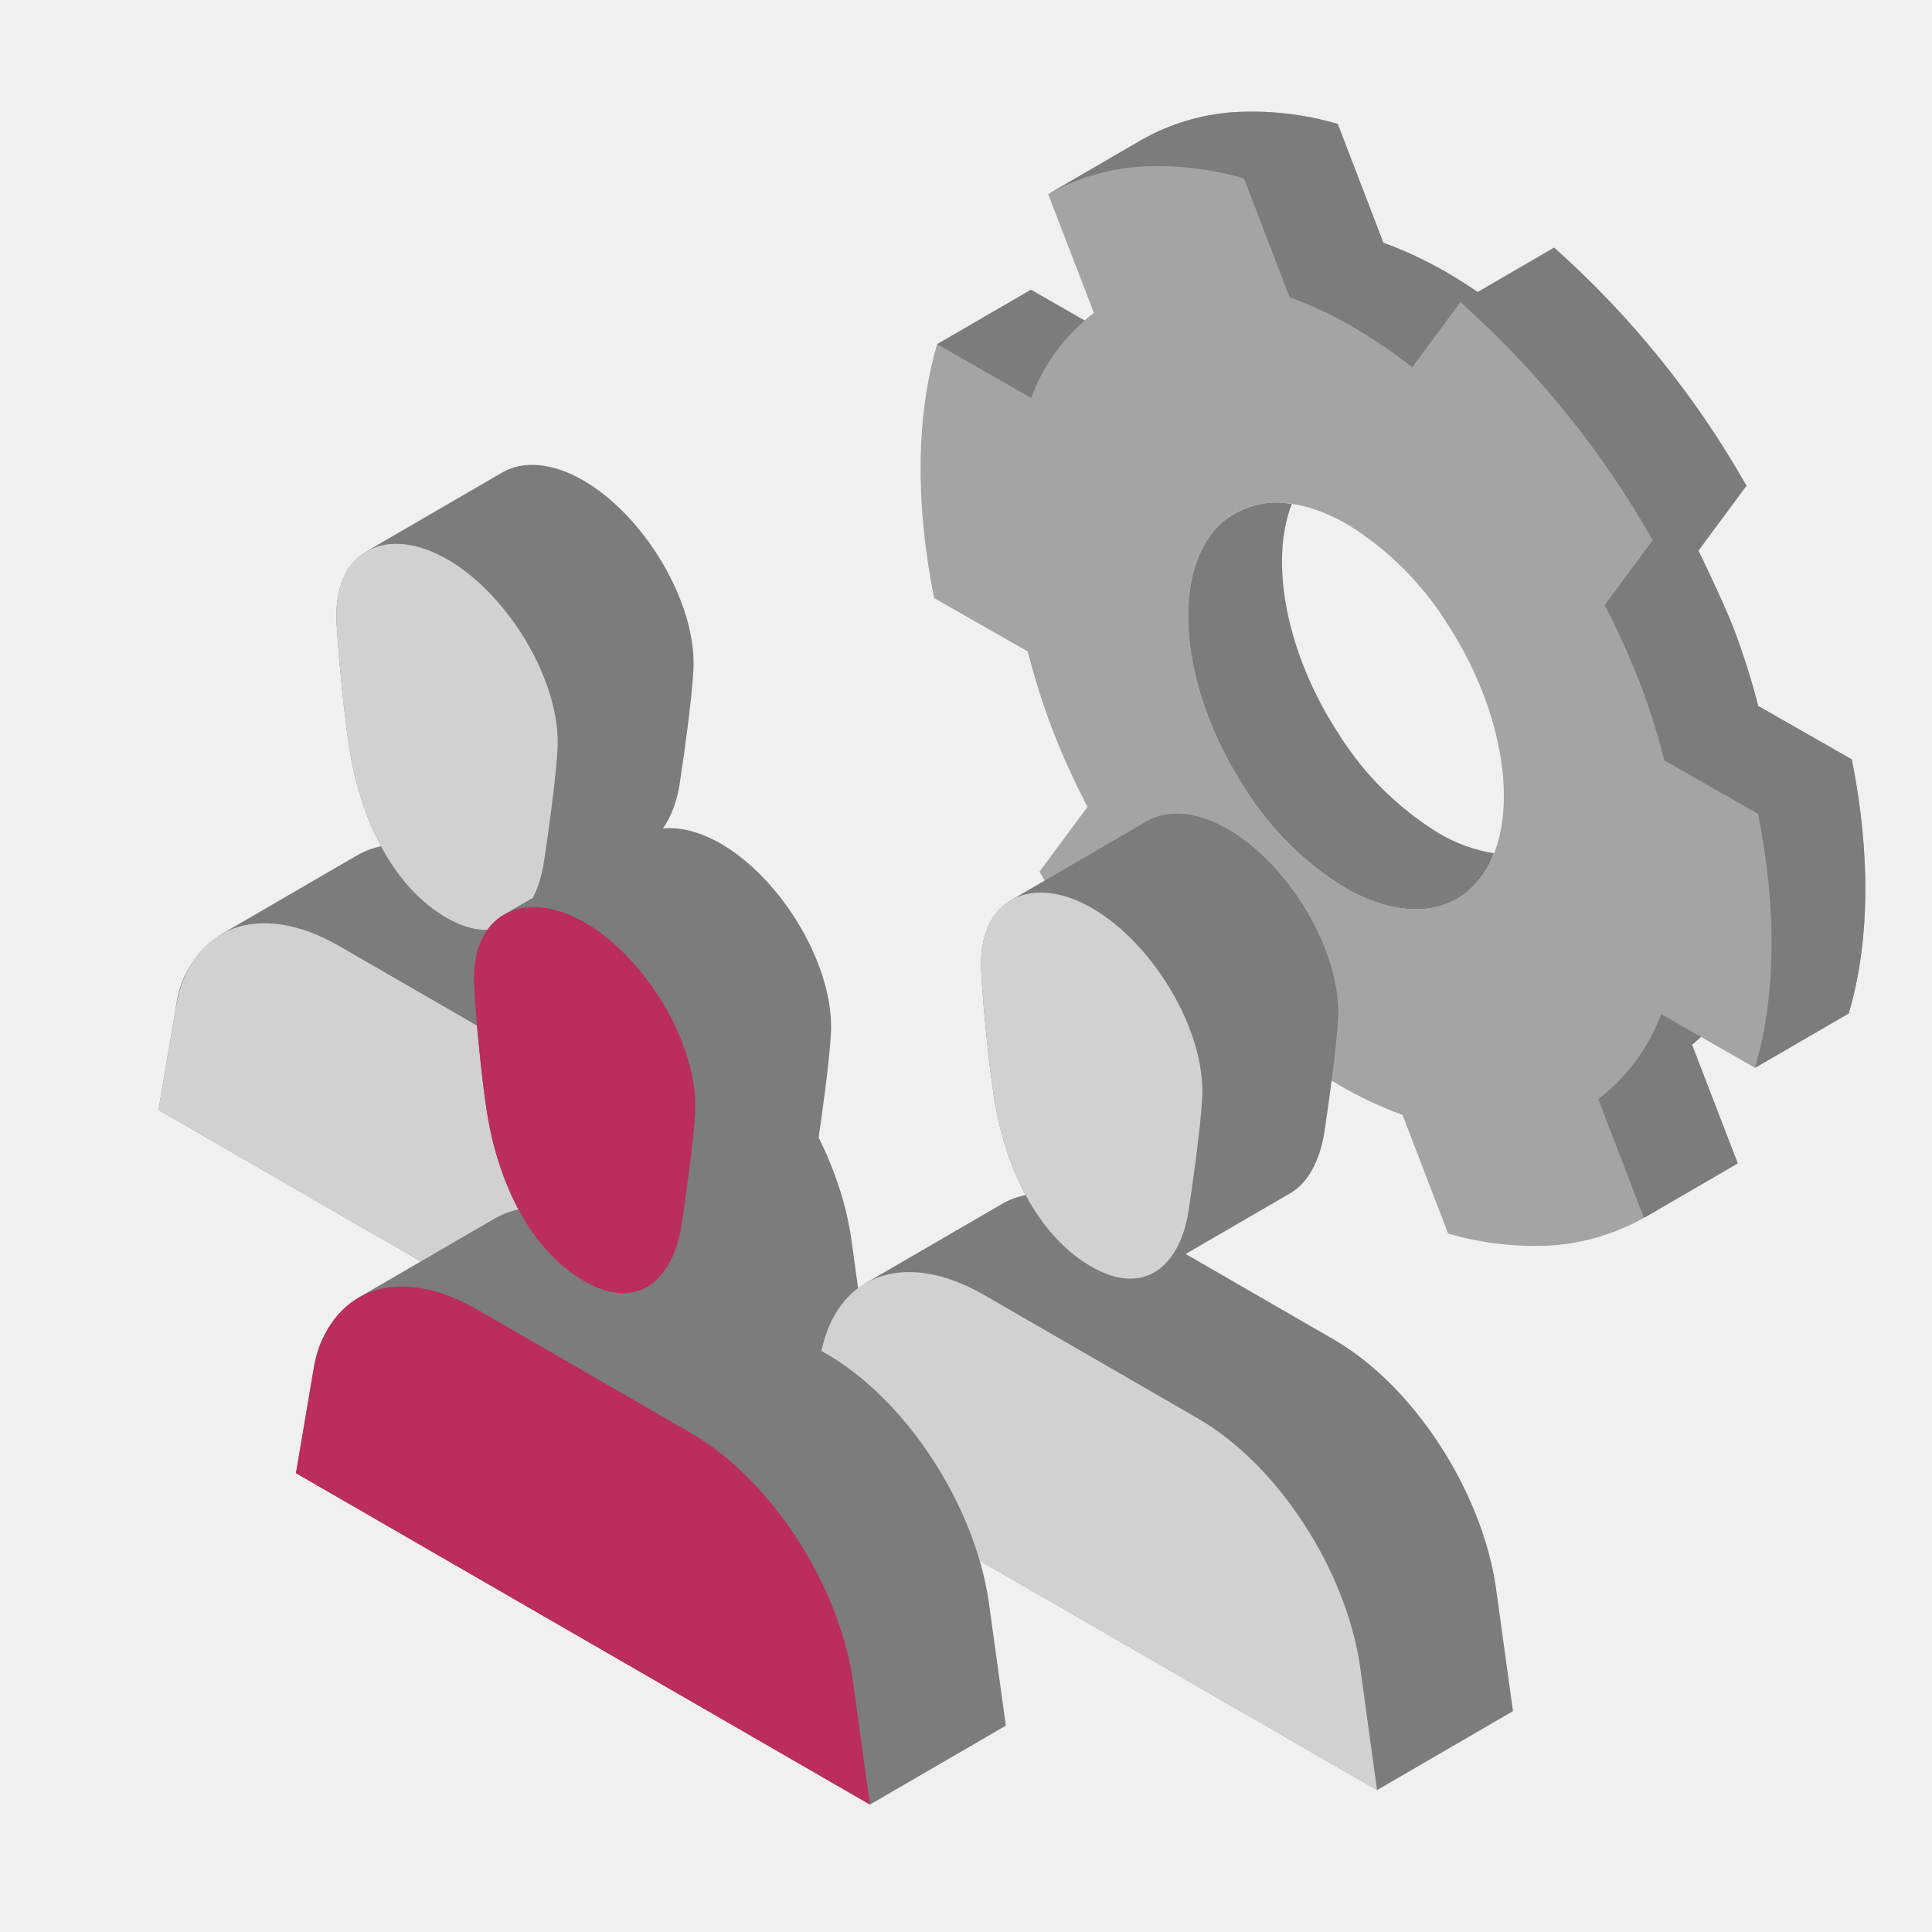
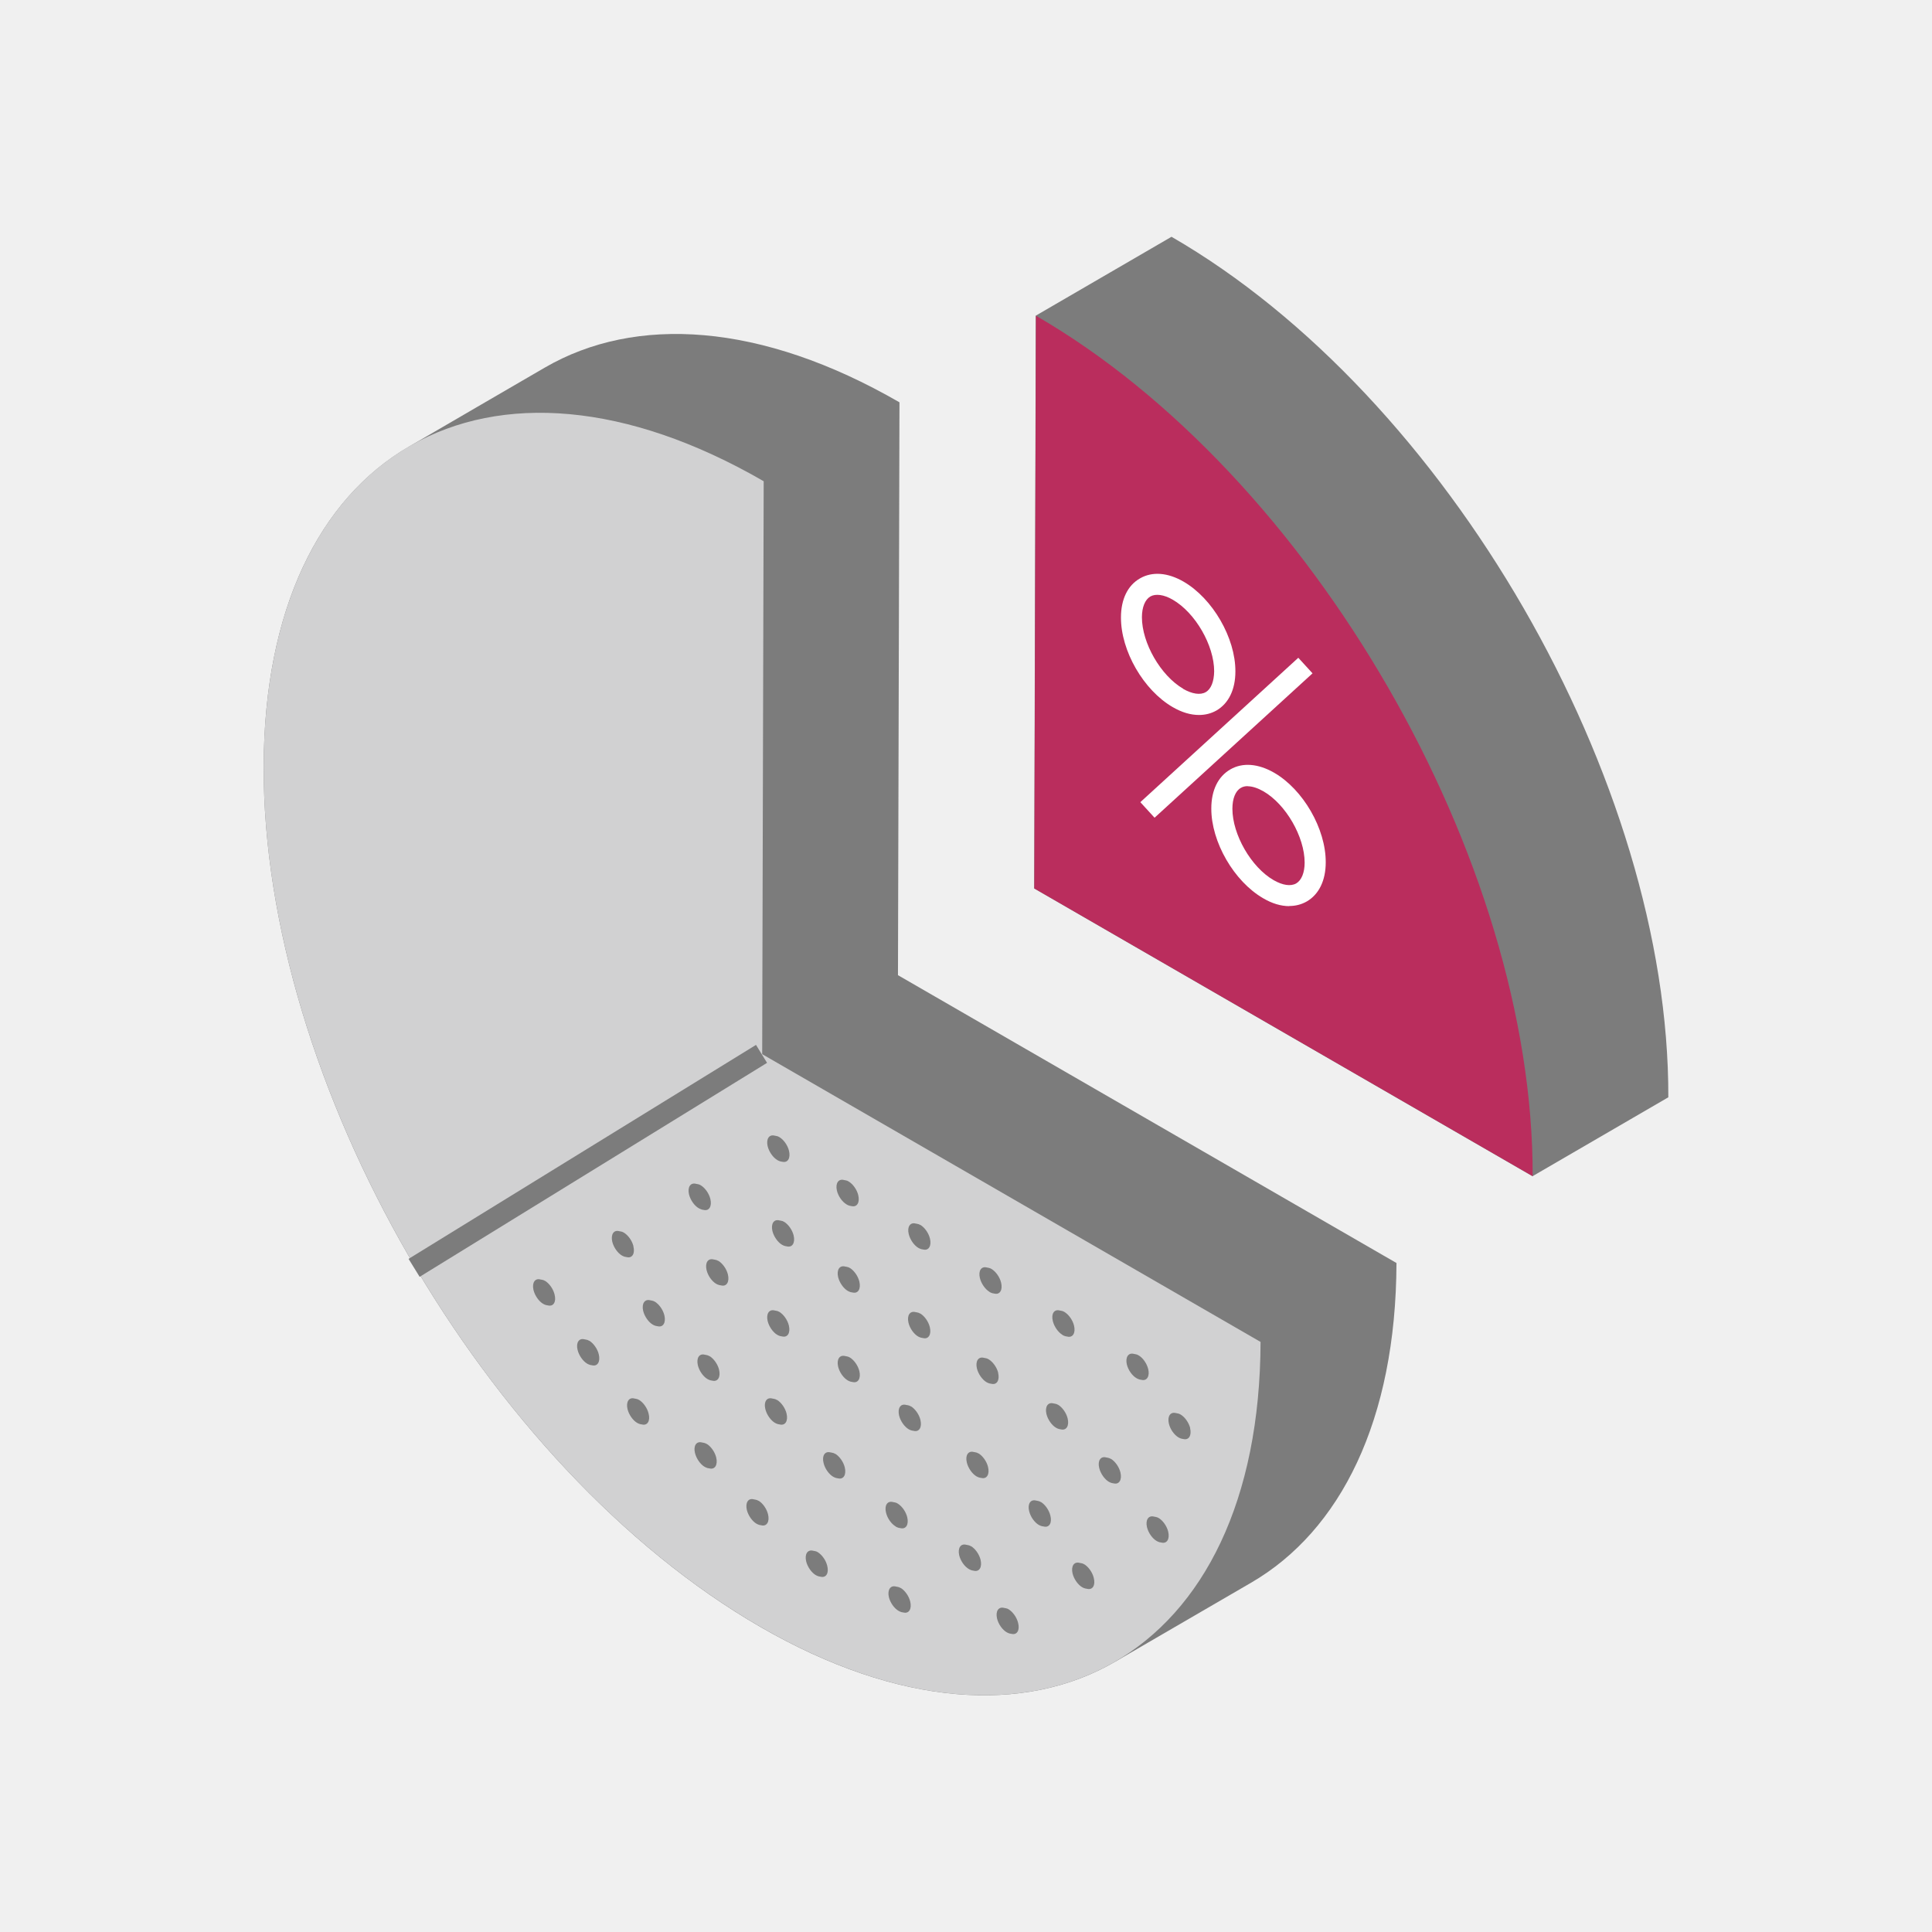
- <svg xmlns="http://www.w3.org/2000/svg" height="142" viewBox="0 0 142 142" width="142">
-   <path d="m0 0h142v142h-142z" fill="none" />
-   <g transform="translate(-5760.009 -5631)">
-     <path d="m5822.562 5721.933c-1.056-7-6-14.705-11.92-18.126l-15.706-9.068c-3.4-1.965-6.485-2.15-8.7-.862l-9.986 5.8c.017-.009.037-.015.054-.025a7.271 7.271 0 0 0 -3.347 5.259l-1.3 7.668 42.186 24.357 9.986-5.8z" fill="#7c7c7c" />
-     <path d="m5802.888 5666.313c-2.294-1.324-4.444-1.471-5.961-.588l-9.986 5.8c.017-.01.035-.016.052-.025-1.482.832-2.379 2.624-2.247 5.248.119 2.295.57 6.979.959 9.378.824 5.108 3.177 10.046 7.123 12.324 1.9 1.1 3.488 1.108 4.694.382-.016.01-.028.027-.044.036l9.986-5.8c1.315-.764 2.182-2.4 2.508-4.5.311-2.02.878-6.091 1-8.248.306-4.972-3.606-11.42-8.084-14.007z" fill="#7c7c7c" />
-     <path d="m5792.9 5672.116c-4.489-2.591-8.425-.672-8.157 4.635.119 2.295.57 6.979.959 9.378.824 5.108 3.177 10.046 7.123 12.324s6.535-.079 7.158-4.079c.312-2.02.878-6.091 1-8.248.309-4.975-3.603-11.426-8.083-14.01z" fill="#d1d1d2" />
-     <path d="m5800.657 5709.61c5.924 3.42 10.863 11.126 11.919 18.126l1.265 9.2-42.187-24.356 1.3-7.669c1.081-5.805 6.047-7.805 12-4.371z" fill="#d1d1d2" />
-     <path d="m5896.115 5686.816-6.883-3.928a51.04 51.04 0 0 0 -1.82-5.739c-.753-1.953-2.571-5.678-2.571-5.678l3.53-4.77a68.922 68.922 0 0 0 -14.136-17.5l-5.618 3.265c-.754-.516-1.511-1-2.271-1.438a29.217 29.217 0 0 0 -4.662-2.186l-3.352-8.733a22.543 22.543 0 0 0 -7.751-.856 15.979 15.979 0 0 0 -6.641 2.012l-6.891 4.006 3.36 8.728c-.233.173-.438.382-.658.571l-3.971-2.272-6.891 4c-1.53 5.187-1.635 11.6-.225 18.658l6.883 3.928a51.512 51.512 0 0 0 1.813 5.736 57.1 57.1 0 0 0 2.578 5.683l-3.53 4.768a68.892 68.892 0 0 0 14.144 17.507l5.617-3.265a35.255 35.255 0 0 0 2.309 1.464 29.114 29.114 0 0 0 4.617 2.172l3.352 8.717a22.681 22.681 0 0 0 7.751.864 16.221 16.221 0 0 0 6.641-2.021l6.891-4.005-3.36-8.72c.234-.174.44-.384.661-.575l3.968 2.275 6.891-4c1.531-5.184 1.635-11.612.225-18.668zm-28.229 9.693c-2.313 1.918-5.668 1.671-9.04-.276a22.613 22.613 0 0 1 -7.282-7.2c-4.949-7.537-5.651-16.367-1.577-19.762 2.316-1.925 5.671-1.682 9.045.265a22.645 22.645 0 0 1 7.292 7.217c4.942 7.526 5.644 16.374 1.562 19.756z" fill="#a4a4a4" />
-     <path d="m5840.409 5654c-.233.173-.438.382-.658.571l-3.971-2.272-6.891 4 6.906 3.951a13.868 13.868 0 0 1 4.614-6.25z" fill="#7c7c7c" />
-     <path d="m5896.115 5686.816-6.883-3.928a51.04 51.04 0 0 0 -1.82-5.739c-.753-1.953-2.571-5.678-2.571-5.678l3.53-4.77a68.922 68.922 0 0 0 -14.136-17.5l-5.618 3.265c-.754-.516-1.511-1-2.271-1.438a29.217 29.217 0 0 0 -4.662-2.186l-3.352-8.733a22.543 22.543 0 0 0 -7.751-.856 15.979 15.979 0 0 0 -6.641 2.012l-6.891 4.006a15.936 15.936 0 0 1 6.641-2.013 22.587 22.587 0 0 1 7.751.855l3.352 8.734a29.071 29.071 0 0 1 4.662 2.186 36.749 36.749 0 0 1 4.351 2.964l3.538-4.792a68.977 68.977 0 0 1 14.137 17.5l-3.531 4.769a57.968 57.968 0 0 1 2.571 5.679 51.04 51.04 0 0 1 1.82 5.739l6.883 3.929c1.41 7.055 1.306 13.48-.225 18.666l6.891-4c1.531-5.187 1.635-11.615.225-18.671z" fill="#7c7c7c" />
-     <path d="m5869.813 5693.717a11.6 11.6 0 0 1 -4.076-1.489 22.594 22.594 0 0 1 -7.282-7.2c-3.916-5.964-5.164-12.729-3.5-16.979a6.137 6.137 0 0 0 -4.969 1.221c-4.074 3.4-3.372 12.226 1.577 19.763a22.6 22.6 0 0 0 7.282 7.2c3.372 1.947 6.727 2.194 9.04.276a6.745 6.745 0 0 0 1.928-2.792z" fill="#7c7c7c" />
-     <path d="m5884.37 5707.788c.234-.174.44-.384.661-.575l-2.93-1.68a14.055 14.055 0 0 1 -4.621 6.259l3.359 8.721 6.891-4.005z" fill="#7c7c7c" />
-     <path d="m5869.941 5747.567c-1.057-7-6-14.706-11.92-18.127l-15.706-9.067c-3.4-1.965-6.485-2.151-8.7-.863l-9.985 5.8c.017-.01.037-.016.054-.025a7.266 7.266 0 0 0 -3.347 5.259l-1.3 7.668 42.187 24.357 9.986-5.8z" fill="#7c7c7c" />
-     <path d="m5850.267 5691.947c-2.294-1.324-4.444-1.471-5.962-.589l-9.985 5.8c.016-.009.035-.015.051-.024-1.481.832-2.378 2.624-2.246 5.248.118 2.294.569 6.979.959 9.377.823 5.109 3.177 10.046 7.123 12.325 1.9 1.1 3.488 1.108 4.694.382-.016.01-.028.027-.044.036l9.985-5.8c1.316-.764 2.183-2.405 2.508-4.5.312-2.02.878-6.091 1-8.248.306-4.972-3.605-11.422-8.083-14.007z" fill="#7c7c7c" />
-     <path d="m5840.281 5697.75c-4.488-2.592-8.424-.673-8.156 4.635.118 2.294.569 6.979.959 9.377.823 5.109 3.177 10.046 7.123 12.325s6.535-.079 7.158-4.079c.311-2.02.878-6.092 1-8.248.306-4.976-3.606-11.425-8.084-14.01z" fill="#d1d1d2" />
-     <path d="m5848.035 5735.243c5.925 3.421 10.864 11.127 11.92 18.127l1.265 9.2-42.187-24.357 1.3-7.668c1.081-5.8 6.047-7.8 12-4.371z" fill="#d1d1d2" />
+ <svg xmlns="http://www.w3.org/2000/svg" id="_レイヤー_2" data-name="レイヤー 2" viewBox="0 0 142 142">
+   <defs>
+     <style>
+       .cls-1 {
+         fill: none;
+       }
+ 
+       .cls-2 {
+         fill: #7c7c7c;
+       }
+ 
+       .cls-3 {
+         fill: #d1d1d2;
+       }
+ 
+       .cls-4 {
+         fill: #ba2d5d;
+       }
+ 
+       .cls-5 {
+         fill: #fff;
+       }
+     </style>
+   </defs>
+   <g id="_デザイン" data-name="デザイン">
+     <g>
+       <g>
+         <g>
+           <path class="cls-2" d="M66,71.68l.11-42.11c-10.18-5.88-19.41-6.42-26.07-2.55,0,0-9.98,5.8-9.97,5.8-6.58,3.82-10.66,11.94-10.69,23.5-.07,23.25,16.28,51.57,36.51,63.26,10.19,5.88,19.42,6.42,26.08,2.55,0,0,0,0,0,0l9.98-5.8c6.58-3.82,10.65-11.95,10.69-23.5l-36.63-21.15Z" />
+           <path class="cls-2" d="M86.11,17.4l-9.98,5.8-.12,42.1,36.63,21.15,9.98-5.8c.07-23.25-16.27-51.56-36.52-63.25Z" />
+           <path class="cls-4" d="M76.13,23.2c20.24,11.69,36.58,40,36.52,63.25l-36.63-21.15.12-42.1Z" />
+           <path class="cls-3" d="M56.13,35.37l-.11,42.11,36.63,21.15c-.07,23.25-16.52,32.63-36.76,20.94-20.23-11.68-36.58-40.01-36.51-63.26.07-23.25,16.52-32.63,36.75-20.94Z" />
+           <rect class="cls-2" x="28.21" y="84.55" width="29.99" height="1.55" transform="translate(-38.33 35.33) rotate(-31.63)" />
+           <g>
+             <path class="cls-2" d="M66.2,116.72c-.08-.05-.16-.08-.24-.09l-.11-.02c-.4-.11-.64.24-.52.77.1.42.4.84.72,1.02.07.04.14.07.21.09l.16.03c.39.09.61-.27.48-.81-.1-.41-.39-.81-.7-1Z" />
+             <path class="cls-2" d="M74.15,118.29c-.08-.05-.16-.08-.24-.09l-.11-.02c-.41-.11-.64.24-.52.77.1.43.4.84.71,1.02.07.04.14.07.21.09l.16.03c.39.09.61-.27.47-.81-.1-.41-.39-.81-.7-1Z" />
+             <path class="cls-2" d="M79.7,114.98c-.08-.05-.16-.08-.24-.09l-.11-.02c-.41-.11-.64.24-.52.77.1.42.4.84.71,1.02.07.04.14.07.22.09l.16.03c.39.09.61-.27.47-.81-.1-.41-.39-.81-.7-1Z" />
+             <path class="cls-2" d="M85.17,111.58c-.08-.05-.16-.08-.24-.09l-.11-.02c-.41-.11-.64.24-.52.77.1.42.4.84.71,1.02.07.04.14.07.21.09l.16.03c.39.09.61-.27.48-.81-.1-.41-.39-.81-.7-1Z" />
+             <path class="cls-2" d="M76.5,110.4c-.08-.05-.16-.08-.24-.09l-.11-.02c-.4-.11-.64.24-.51.77.1.43.4.84.71,1.02.07.04.14.07.22.09l.16.03c.39.09.61-.27.47-.81-.1-.41-.39-.81-.7-1Z" />
+             <path class="cls-2" d="M71.37,113.65c-.08-.05-.16-.08-.24-.09l-.11-.02c-.41-.11-.64.24-.52.77.1.42.4.84.72,1.02.07.04.14.07.21.09l.16.03c.39.09.61-.27.48-.81-.1-.41-.39-.81-.7-1Z" />
+             <path class="cls-2" d="M51.94,106.13c-.08-.05-.16-.08-.24-.09l-.11-.02c-.4-.11-.64.24-.51.77.1.42.4.84.71,1.02.07.04.14.07.21.09l.16.03c.39.09.61-.27.48-.81-.1-.41-.39-.81-.7-1Z" />
+             <path class="cls-2" d="M57.11,102.9c-.08-.05-.16-.08-.24-.09l-.11-.02c-.4-.11-.64.24-.51.77.1.42.4.84.71,1.02.07.04.14.07.21.09l.16.03c.39.09.61-.27.48-.81-.1-.41-.39-.81-.7-1Z" />
+             <path class="cls-2" d="M46.98,102.9c-.08-.05-.16-.08-.24-.09l-.11-.02c-.4-.11-.63.24-.51.77.1.42.4.84.71,1.02.07.04.14.07.21.09l.16.03c.39.09.61-.27.47-.81-.1-.41-.39-.81-.7-1Z" />
+             <path class="cls-2" d="M52.15,99.68c-.08-.05-.16-.08-.24-.09l-.11-.02c-.4-.11-.63.24-.51.77.1.42.4.84.71,1.02.07.04.14.07.21.09l.16.03c.39.09.61-.27.48-.81-.1-.41-.39-.81-.7-1Z" />
+             <path class="cls-2" d="M43.31,98.55c-.08-.05-.16-.08-.24-.09l-.11-.02c-.4-.11-.64.24-.51.77.1.42.4.84.71,1.02.07.04.14.07.21.09l.16.03c.39.09.61-.27.48-.81-.1-.41-.39-.81-.7-1Z" />
+             <path class="cls-2" d="M48.14,95.68c-.08-.05-.16-.08-.24-.09l-.11-.02c-.4-.11-.64.24-.52.77.1.42.4.84.71,1.02.07.04.14.07.21.09l.16.03c.39.09.61-.27.48-.81-.1-.41-.39-.81-.7-1Z" />
+             <path class="cls-2" d="M40.07,94.15c-.08-.05-.16-.08-.24-.09l-.11-.02c-.4-.11-.63.24-.51.77.1.42.4.84.71,1.02.07.04.14.07.21.09l.16.03c.39.09.61-.27.47-.81-.1-.41-.39-.81-.7-1Z" />
+             <path class="cls-2" d="M46.56,91.6c-.1-.41-.39-.81-.7-1-.08-.05-.16-.08-.24-.09l-.11-.02c-.4-.11-.63.24-.51.77.1.42.4.84.71,1.02.07.04.14.07.21.09l.16.03c.39.09.61-.27.47-.81Z" />
+             <path class="cls-2" d="M51.57,88.9l.16.03c.39.09.61-.27.48-.81-.1-.41-.39-.81-.7-1-.08-.05-.16-.08-.24-.09l-.11-.02c-.41-.11-.64.24-.52.77.1.42.4.84.71,1.02.07.04.14.07.21.09Z" />
+             <path class="cls-2" d="M57.14,85.27c.07.04.14.07.21.09l.16.03c.39.09.61-.27.48-.81-.1-.41-.39-.81-.7-1-.08-.05-.16-.08-.24-.09l-.11-.02c-.41-.11-.64.24-.52.77.1.42.4.84.71,1.02Z" />
+             <path class="cls-2" d="M52.8,92.68c-.08-.05-.16-.08-.24-.09l-.11-.02c-.41-.11-.64.24-.52.77.1.43.4.84.71,1.02.07.04.14.07.22.09l.16.03c.39.09.61-.27.48-.81-.1-.41-.39-.81-.7-1Z" />
+             <path class="cls-2" d="M57.64,89.81c-.08-.05-.16-.08-.24-.09l-.11-.02c-.41-.11-.64.24-.52.77.1.42.4.84.71,1.02.07.04.14.07.21.09l.16.03c.39.09.61-.27.48-.81-.1-.41-.39-.81-.7-1Z" />
+             <path class="cls-2" d="M62.23,88.53c.07.04.14.07.21.09l.16.03c.39.09.61-.27.48-.81-.1-.41-.39-.81-.7-1-.08-.05-.16-.08-.24-.09l-.11-.02c-.4-.11-.64.24-.52.77.1.43.4.84.71,1.02Z" />
+             <path class="cls-2" d="M57.29,96.43c-.08-.05-.16-.08-.24-.09l-.11-.02c-.41-.11-.64.24-.52.77.1.42.4.84.71,1.02.07.04.14.07.21.09l.16.03c.39.09.61-.27.48-.81-.1-.41-.39-.81-.7-1Z" />
+             <path class="cls-2" d="M62.47,93.2c-.08-.05-.16-.08-.24-.09l-.11-.02c-.41-.11-.64.24-.52.77.1.42.4.84.71,1.02.07.04.14.07.21.09l.16.03c.39.09.61-.27.48-.81-.1-.41-.39-.81-.7-1Z" />
+             <path class="cls-2" d="M67.65,90.04c-.08-.05-.16-.08-.24-.09l-.11-.02c-.4-.11-.64.24-.51.77.1.42.4.84.71,1.02.07.04.14.07.21.09l.16.03c.39.09.61-.27.48-.81-.1-.41-.39-.81-.7-1Z" />
+             <path class="cls-2" d="M62.47,99.78c-.08-.05-.16-.08-.24-.09l-.11-.02c-.41-.11-.64.24-.52.77.1.43.4.84.71,1.02.07.04.14.07.21.09l.16.03c.39.09.61-.27.48-.81-.1-.41-.39-.81-.7-1Z" />
+             <path class="cls-2" d="M67.64,96.55c-.08-.05-.16-.08-.24-.09l-.11-.02c-.41-.11-.64.24-.52.77.1.43.4.84.71,1.02.07.04.14.07.22.09l.16.03c.39.09.61-.27.48-.81-.1-.41-.39-.81-.7-1Z" />
+             <path class="cls-2" d="M72.73,94.96c.07.04.14.07.21.09l.16.03c.39.09.61-.27.48-.81-.1-.41-.39-.81-.7-1-.08-.05-.16-.08-.24-.09l-.11-.02c-.4-.11-.64.24-.51.77.1.42.4.84.71,1.02Z" />
+             <path class="cls-2" d="M55.75,110.31c-.08-.05-.16-.08-.24-.09l-.11-.02c-.4-.11-.63.24-.51.77.1.42.4.84.71,1.02.07.04.14.07.21.09l.16.03c.39.09.61-.27.48-.81-.1-.41-.39-.82-.7-1Z" />
+             <path class="cls-2" d="M61.39,106.86c-.08-.05-.16-.08-.24-.09l-.11-.02c-.41-.11-.64.24-.51.77.1.43.4.84.71,1.02.07.04.14.07.21.09l.16.03c.39.09.61-.27.48-.81-.1-.41-.39-.81-.7-1Z" />
+             <path class="cls-2" d="M66.95,103.37c-.08-.05-.16-.08-.24-.09l-.11-.02c-.41-.11-.64.24-.52.77.1.42.4.84.71,1.02.07.04.14.07.22.09l.16.03c.39.09.61-.27.48-.81-.1-.41-.39-.81-.7-1Z" />
+             <path class="cls-2" d="M73.37,100.91c-.1-.41-.39-.81-.7-1-.08-.05-.16-.08-.24-.09l-.11-.02c-.41-.11-.64.24-.52.77.1.42.4.84.71,1.02.07.04.14.07.21.09l.16.03c.39.09.61-.27.48-.81Z" />
+             <path class="cls-2" d="M78.09,98.12c.07.04.14.07.21.09l.16.03c.39.09.61-.27.48-.81-.1-.41-.39-.81-.7-1-.08-.05-.16-.08-.24-.09l-.11-.02c-.41-.11-.64.24-.51.77.1.42.4.84.71,1.02Z" />
+             <path class="cls-2" d="M87.48,104.97c-.1-.41-.39-.81-.7-1-.08-.05-.16-.08-.24-.09l-.11-.02c-.41-.11-.64.24-.52.77.1.43.4.84.71,1.02.07.04.14.07.21.09l.16.03c.39.09.61-.27.48-.81Z" />
+             <path class="cls-2" d="M81.65,107.23c-.08-.05-.16-.08-.24-.09l-.11-.02c-.4-.11-.64.24-.51.77.1.42.4.84.71,1.02.07.04.14.07.21.09l.16.03c.39.09.61-.27.48-.81-.1-.41-.39-.81-.7-1Z" />
+             <path class="cls-2" d="M60.12,114.09c-.08-.05-.16-.08-.24-.09l-.11-.02c-.41-.11-.64.24-.52.77.1.42.4.84.71,1.02.07.04.14.07.21.09l.16.03c.39.09.61-.27.47-.81-.1-.41-.39-.81-.7-1Z" />
+             <path class="cls-2" d="M65.83,112.2c.07.04.14.07.21.09l.16.03c.39.09.61-.27.48-.81-.1-.41-.39-.81-.7-1-.08-.05-.16-.08-.24-.09l-.11-.02c-.4-.11-.64.24-.51.77.1.43.4.84.71,1.02Z" />
+             <path class="cls-2" d="M71.92,106.83c-.08-.05-.16-.08-.24-.09l-.11-.02c-.4-.11-.64.24-.51.77.1.42.4.84.71,1.02.07.04.14.07.21.09l.16.03c.39.09.61-.27.48-.81-.1-.41-.39-.81-.7-1Z" />
+             <path class="cls-2" d="M77.78,103.26c-.08-.05-.16-.08-.24-.09l-.11-.02c-.41-.11-.64.24-.52.77.1.42.4.84.71,1.02.07.04.14.07.21.09l.16.03c.39.09.61-.27.48-.81-.1-.41-.39-.81-.7-1Z" />
+             <path class="cls-2" d="M84.39,100.62c-.1-.41-.39-.82-.7-1-.08-.05-.16-.08-.24-.09l-.11-.02c-.4-.11-.64.24-.52.77.1.42.4.84.72,1.02.07.04.14.07.21.09l.16.03c.39.09.61-.27.48-.81Z" />
+           </g>
+         </g>
+         <g>
+           <rect class="cls-5" x="82.28" y="53.45" width="15.73" height="1.55" transform="translate(-12.98 75.02) rotate(-42.43)" />
+           <path class="cls-5" d="M88.12,52.55c-.61,0-1.26-.19-1.93-.58h0c-2.14-1.24-3.81-4.13-3.8-6.59,0-1.34.5-2.36,1.4-2.87.9-.52,2.04-.43,3.2.24,2.14,1.24,3.82,4.14,3.81,6.6,0,1.34-.5,2.35-1.39,2.87-.39.22-.82.33-1.28.33ZM86.96,50.63c.66.38,1.27.47,1.66.24.39-.22.61-.78.62-1.53,0-1.9-1.38-4.3-3.04-5.26-.65-.38-1.26-.46-1.65-.24-.39.23-.62.79-.62,1.53,0,1.89,1.38,4.29,3.03,5.25h0Z" />
+           <path class="cls-5" d="M94.76,66.6c-.61,0-1.26-.19-1.92-.58-2.14-1.24-3.82-4.14-3.81-6.6,0-1.34.5-2.35,1.4-2.87.9-.52,2.04-.43,3.21.24,2.14,1.23,3.81,4.13,3.8,6.59,0,1.34-.5,2.36-1.4,2.88-.39.22-.82.33-1.28.33ZM91.71,57.78c-.19,0-.37.04-.51.13-.39.22-.62.78-.62,1.53,0,1.9,1.38,4.3,3.03,5.25.66.38,1.26.47,1.66.24.39-.23.62-.79.62-1.53,0-1.89-1.38-4.29-3.03-5.24h0c-.42-.24-.82-.37-1.15-.37Z" />
+         </g>
+       </g>
+       <rect class="cls-1" width="142" height="142" />
+     </g>
  </g>
-   <path d="m0 0h8.267v7.39h-8.267z" fill="#7c7c7c" transform="translate(47.118 89.513)" />
-   <path d="m5832.668 5748.631c-1.057-7-6-14.706-11.92-18.127l-15.706-9.067c-3.4-1.965-6.485-2.15-8.7-.862l-9.985 5.8c.017-.01.037-.015.054-.025a7.266 7.266 0 0 0 -3.347 5.259l-1.3 7.668 42.187 24.357 9.986-5.8z" fill="#7c7c7c" transform="translate(-5760.009 -5631)" />
-   <path d="m5812.994 5693.011c-2.294-1.324-4.444-1.471-5.962-.588l-9.985 5.8c.016-.009.035-.015.051-.024-1.481.832-2.378 2.624-2.246 5.248.118 2.294.569 6.979.959 9.378.823 5.108 3.176 10.046 7.123 12.324 1.9 1.1 3.488 1.108 4.693.382-.015.01-.027.027-.043.036l9.985-5.8c1.316-.764 2.183-2.405 2.508-4.5.312-2.02.878-6.091 1-8.248.306-4.973-3.605-11.419-8.083-14.008z" fill="#7c7c7c" transform="translate(-5760.009 -5631)" />
-   <path d="m5803.008 5698.814c-4.488-2.591-8.424-.672-8.156 4.635.118 2.294.569 6.979.959 9.378.823 5.108 3.176 10.046 7.123 12.324s6.535-.079 7.158-4.079c.311-2.02.878-6.091 1-8.248.308-4.975-3.606-11.424-8.084-14.01z" fill="#ba2d5d" transform="translate(-5760.009 -5631)" />
-   <path d="m5810.762 5736.308c5.925 3.42 10.864 11.126 11.92 18.126l1.265 9.2-42.187-24.357 1.3-7.668c1.081-5.8 6.048-7.8 12-4.371z" fill="#ba2d5d" transform="translate(-5760.009 -5631)" />
</svg>
